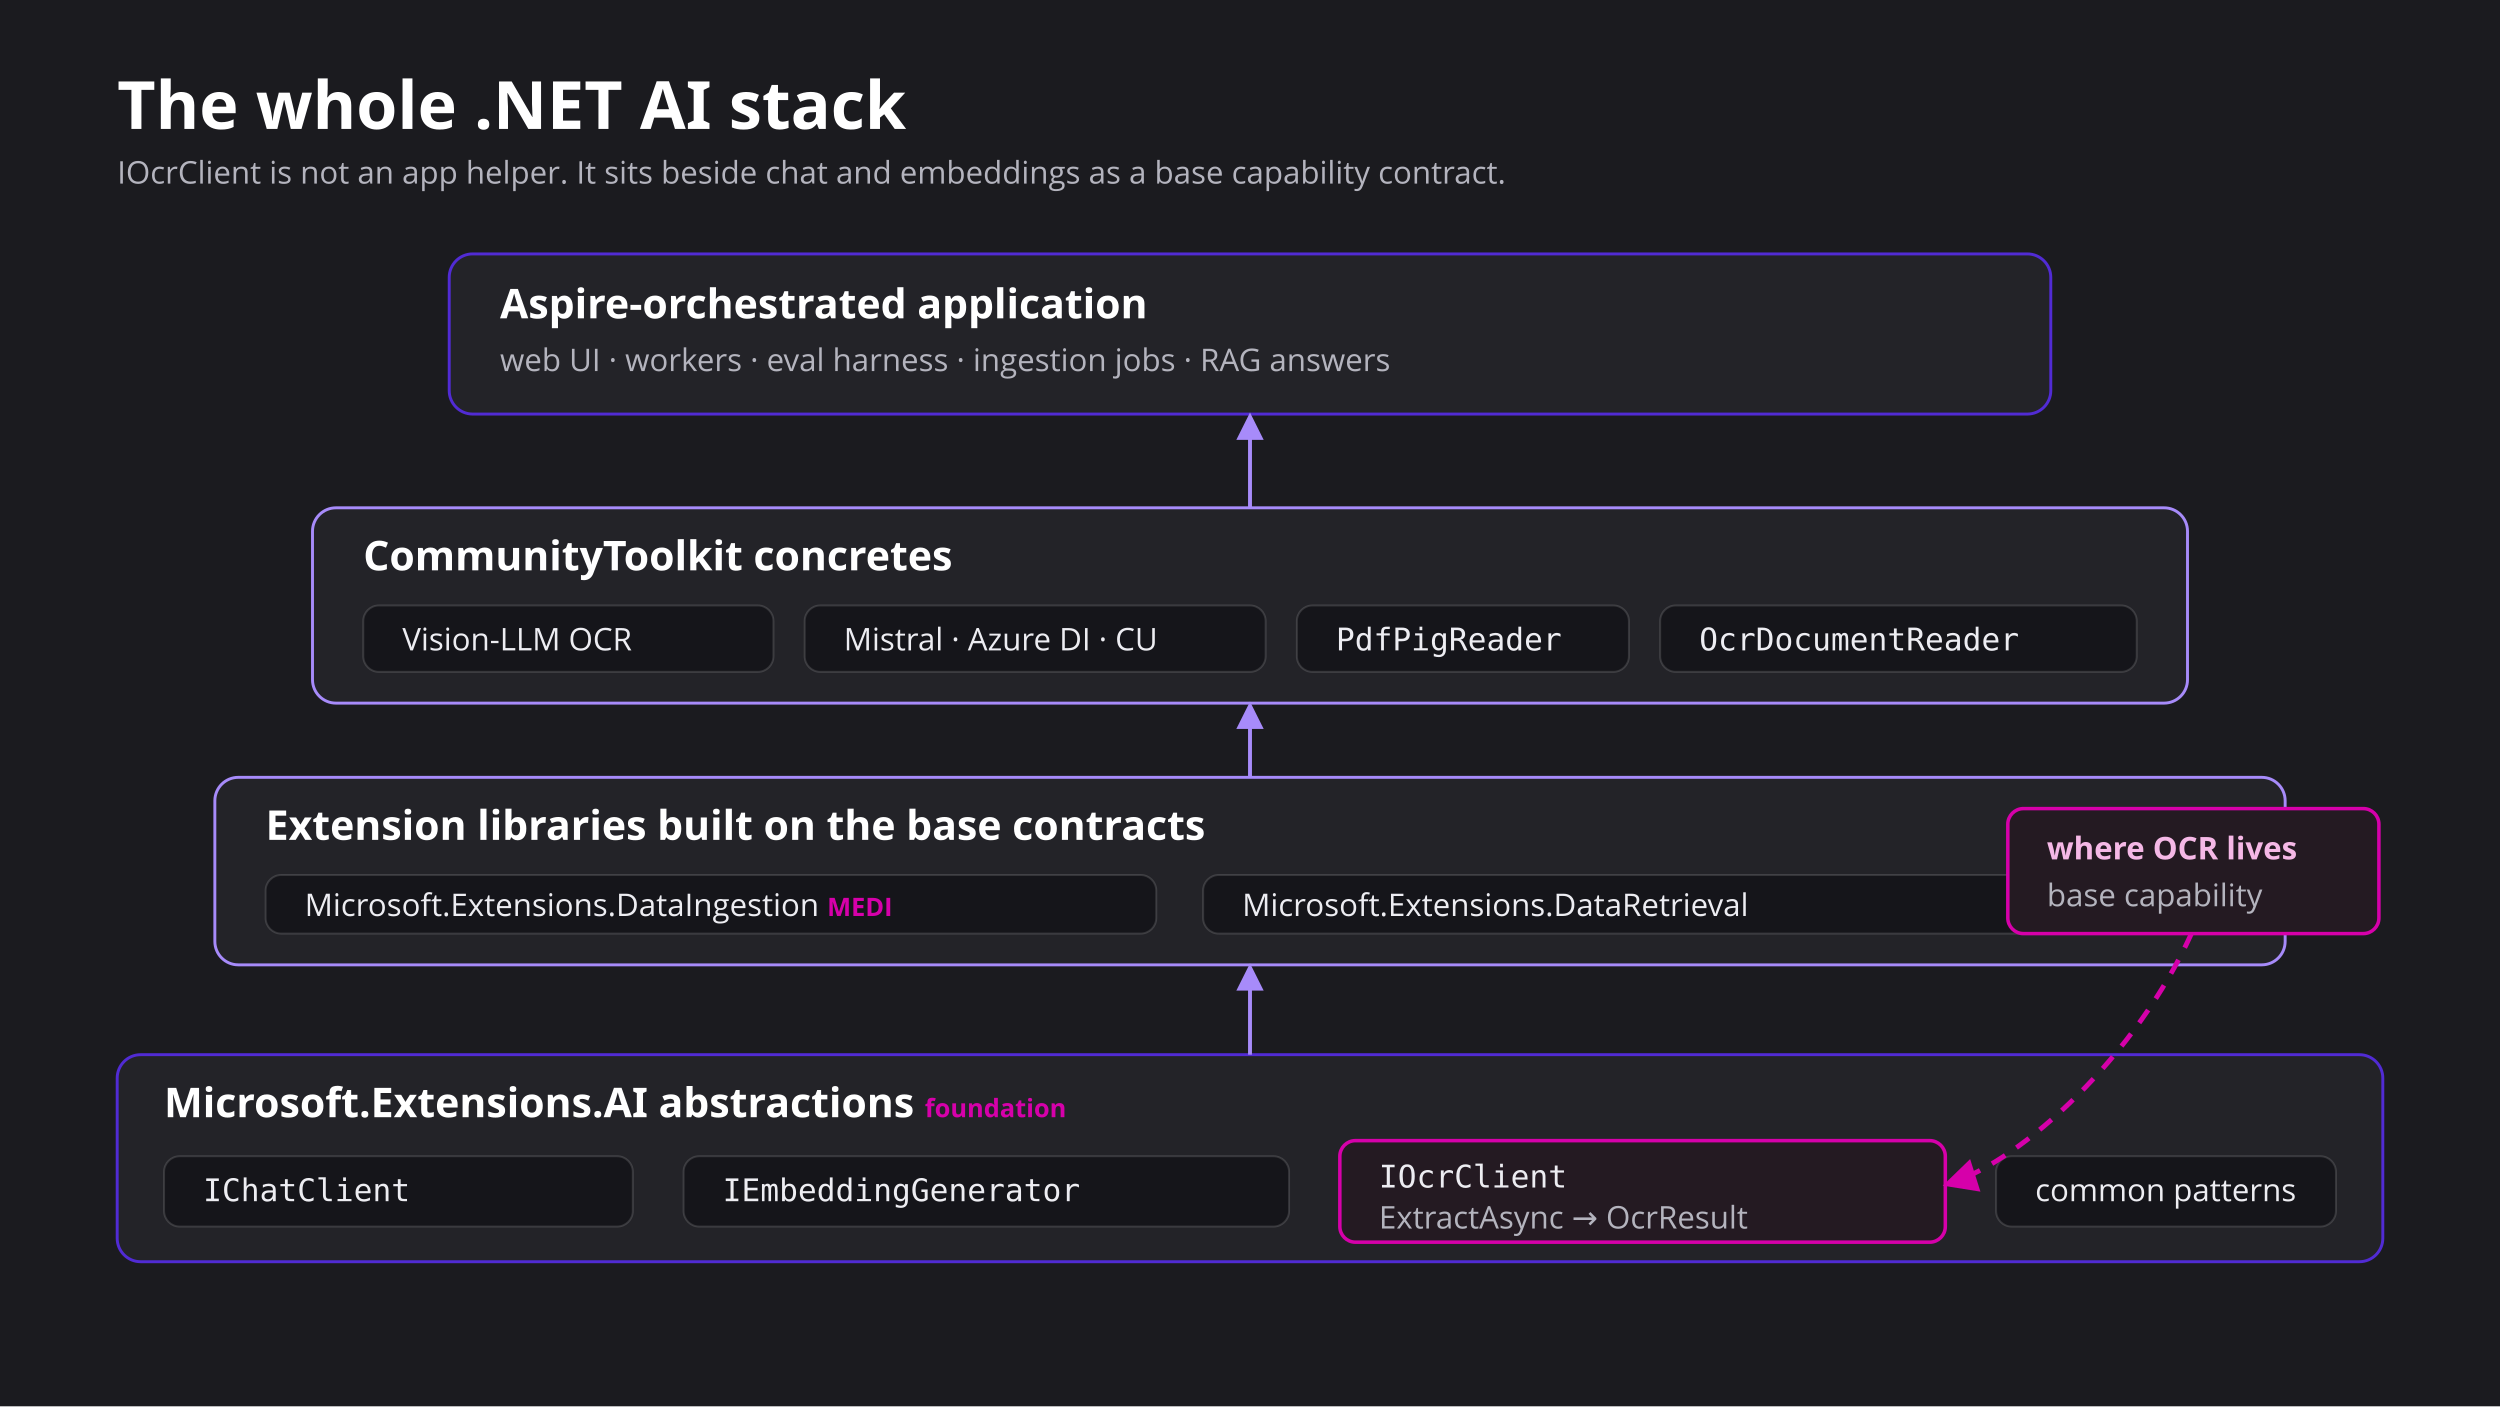
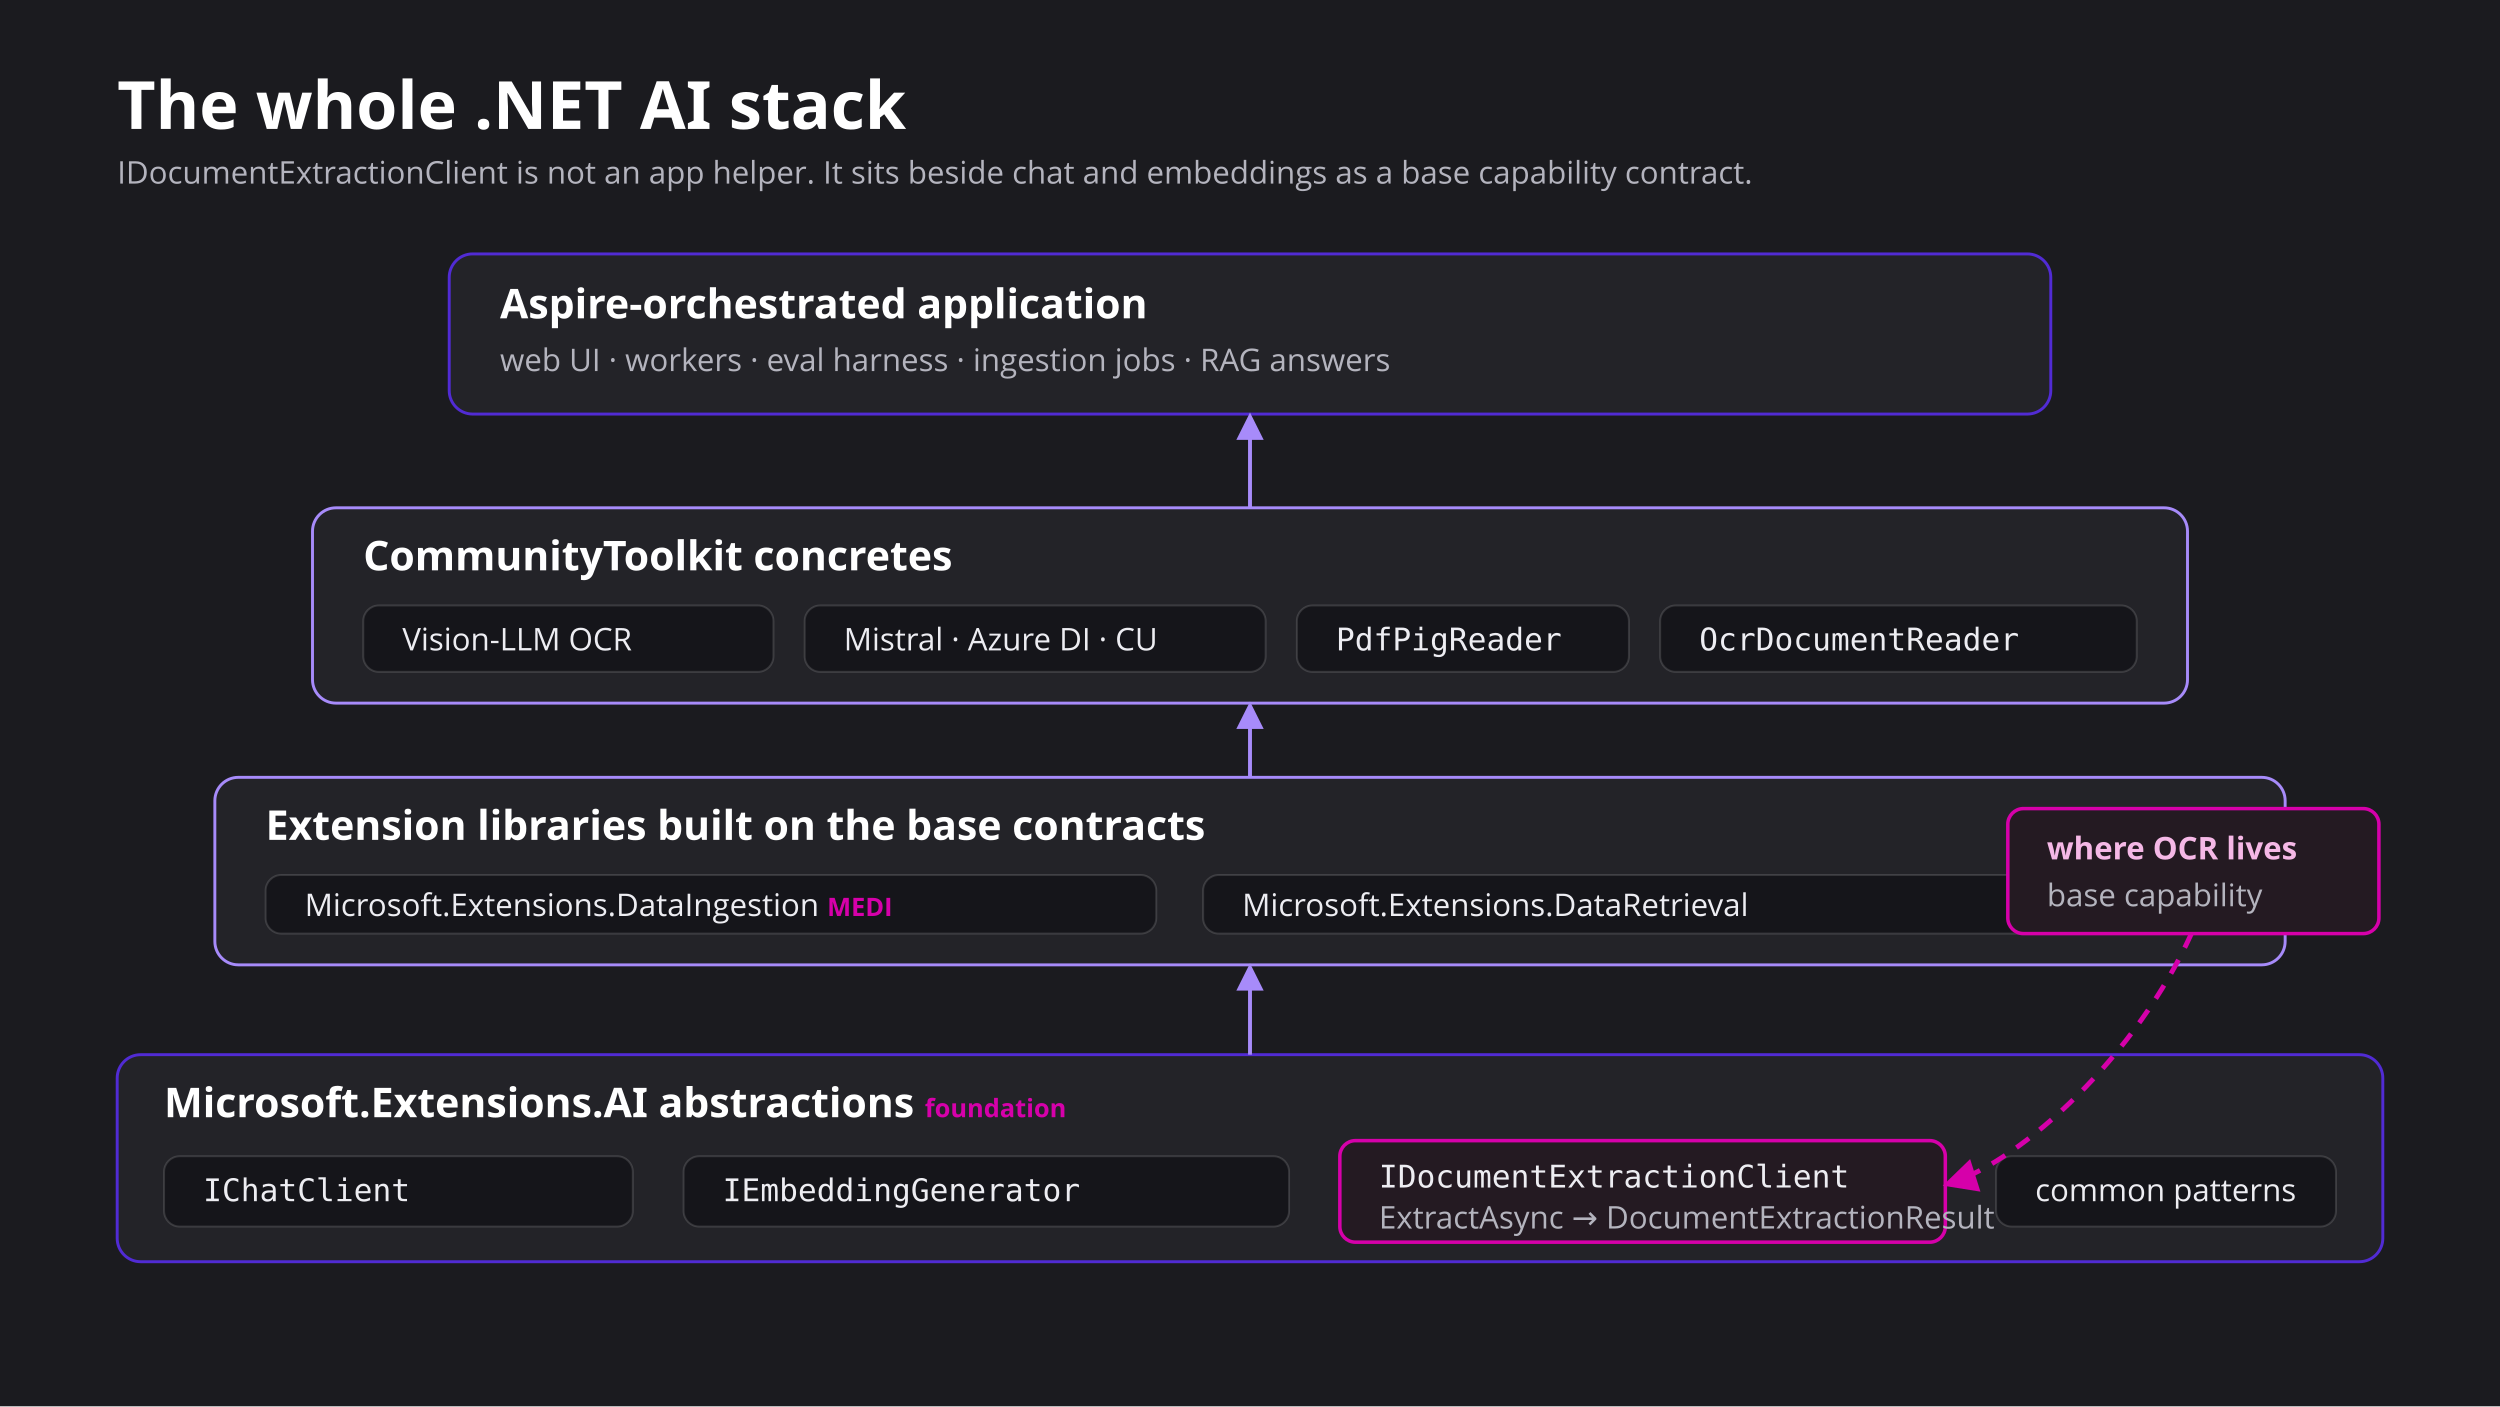
<svg xmlns="http://www.w3.org/2000/svg" viewBox="0 0 1280 720" font-family="'Space Grotesk','Segoe UI',system-ui,sans-serif">
  <defs>
    <marker id="arrow" viewBox="0 0 10 10" refX="8" refY="5" markerWidth="7" markerHeight="7" orient="auto-start-reverse">
      <path d="M0,0 L10,5 L0,10 z" fill="#a78bfa" />
    </marker>
    <marker id="arrowM" viewBox="0 0 10 10" refX="8" refY="5" markerWidth="7" markerHeight="7" orient="auto-start-reverse">
      <path d="M0,0 L10,5 L0,10 z" fill="#d600aa" />
    </marker>
    <style>
      .bg{fill:#1b1b1f}
      .title{fill:#ffffff;font-size:34px;font-weight:700}
      .sub{fill:#b4b4be;font-size:16px;font-family:'Open Sans',sans-serif}
      .layer{fill:#232328;stroke-width:1.5;rx:12}
      .lname{fill:#ffffff;font-size:21px;font-weight:700}
      .box{fill:#15151a;stroke:rgba(255,255,255,0.14);stroke-width:1;rx:8}
      .focus{fill:#241a22;stroke:#d600aa;stroke-width:1.8;rx:8}
      .btext{fill:#ededf2;font-size:16px;font-family:'Open Sans',sans-serif}
      .mono{font-family:'Cascadia Code',Consolas,monospace}
      .tag{fill:#d600aa;font-size:13px;font-weight:700;font-family:'Open Sans',sans-serif}
      .call{fill:#f5b8e6;font-size:16px;font-weight:700;font-family:'Open Sans',sans-serif}
    </style>
  </defs>
  <rect class="bg" x="0" y="0" width="1280" height="720" />
  <text class="title" x="60" y="66">The whole .NET AI stack</text>
-   <text class="sub" x="60" y="94">IOcrClient is not an app helper. It sits beside chat and embeddings as a base capability contract.</text>
+   <text class="sub" x="60" y="94">IDocumentExtractionClient is not an app helper. It sits beside chat and embeddings as a base capability contract.</text>
  <rect class="layer" x="230" y="130" width="820" height="82" rx="12" stroke="#512bd4" />
  <text class="lname" x="256" y="163">Aspire-orchestrated application</text>
  <text class="sub" x="256" y="190">web UI · workers · eval harness · ingestion jobs · RAG answers</text>
  <rect class="layer" x="160" y="260" width="960" height="100" rx="12" stroke="#a78bfa" />
  <text class="lname" x="186" y="292">CommunityToolkit concretes</text>
  <rect class="box" x="186" y="310" width="210" height="34" rx="8" />
  <text class="btext" x="206" y="333">Vision-LLM OCR</text>
  <rect class="box" x="412" y="310" width="236" height="34" rx="8" />
  <text class="btext" x="432" y="333">Mistral · Azure DI · CU</text>
  <rect class="box" x="664" y="310" width="170" height="34" rx="8" />
  <text class="btext mono" x="684" y="333">PdfPigReader</text>
  <rect class="box" x="850" y="310" width="244" height="34" rx="8" />
  <text class="btext mono" x="870" y="333">OcrDocumentReader</text>
  <rect class="layer" x="110" y="398" width="1060" height="96" rx="12" stroke="#a78bfa" />
  <text class="lname" x="136" y="430">Extension libraries built on the base contracts</text>
  <rect class="box" x="136" y="448" width="456" height="30" rx="8" />
  <text class="btext" x="156" y="469">Microsoft.Extensions.DataIngestion <tspan class="tag">MEDI</tspan>
  </text>
  <rect class="box" x="616" y="448" width="528" height="30" rx="8" />
  <text class="btext" x="636" y="469">Microsoft.Extensions.DataRetrieval</text>
  <rect class="layer" x="60" y="540" width="1160" height="106" rx="12" stroke="#512bd4" />
  <text class="lname" x="84" y="572">Microsoft.Extensions.AI abstractions <tspan class="tag">foundation</tspan>
  </text>
  <rect class="box" x="84" y="592" width="240" height="36" rx="8" />
  <text class="btext mono" x="104" y="615">IChatClient</text>
  <rect class="box" x="350" y="592" width="310" height="36" rx="8" />
  <text class="btext mono" x="370" y="615">IEmbeddingGenerator</text>
  <rect class="focus" x="686" y="584" width="310" height="52" rx="8" />
-   <text class="btext mono" x="706" y="608" fill="#ffffff">IOcrClient</text>
-   <text class="sub" x="706" y="629">ExtractAsync → OcrResult</text>
+   <text class="btext mono" x="706" y="608" fill="#ffffff">IDocumentExtractionClient</text>
+   <text class="sub" x="706" y="629">ExtractAsync → DocumentExtractionResult</text>
  <rect class="box" x="1022" y="592" width="174" height="36" rx="8" />
  <text class="btext" x="1042" y="615">common patterns</text>
  <line x1="640" y1="540" x2="640" y2="496" stroke="#a78bfa" stroke-width="2" marker-end="url(#arrow)" />
  <line x1="640" y1="398" x2="640" y2="362" stroke="#a78bfa" stroke-width="2" marker-end="url(#arrow)" />
  <line x1="640" y1="260" x2="640" y2="214" stroke="#a78bfa" stroke-width="2" marker-end="url(#arrow)" />
  <rect class="focus" x="1028" y="414" width="190" height="64" rx="10" />
  <text class="call" x="1048" y="440">where OCR lives</text>
  <text class="sub" x="1048" y="464">base capability</text>
  <path d="M1122 478 C1094 540, 1036 594, 998 606" fill="none" stroke="#d600aa" stroke-width="2.5" stroke-dasharray="8 7" marker-end="url(#arrowM)" />
</svg>
